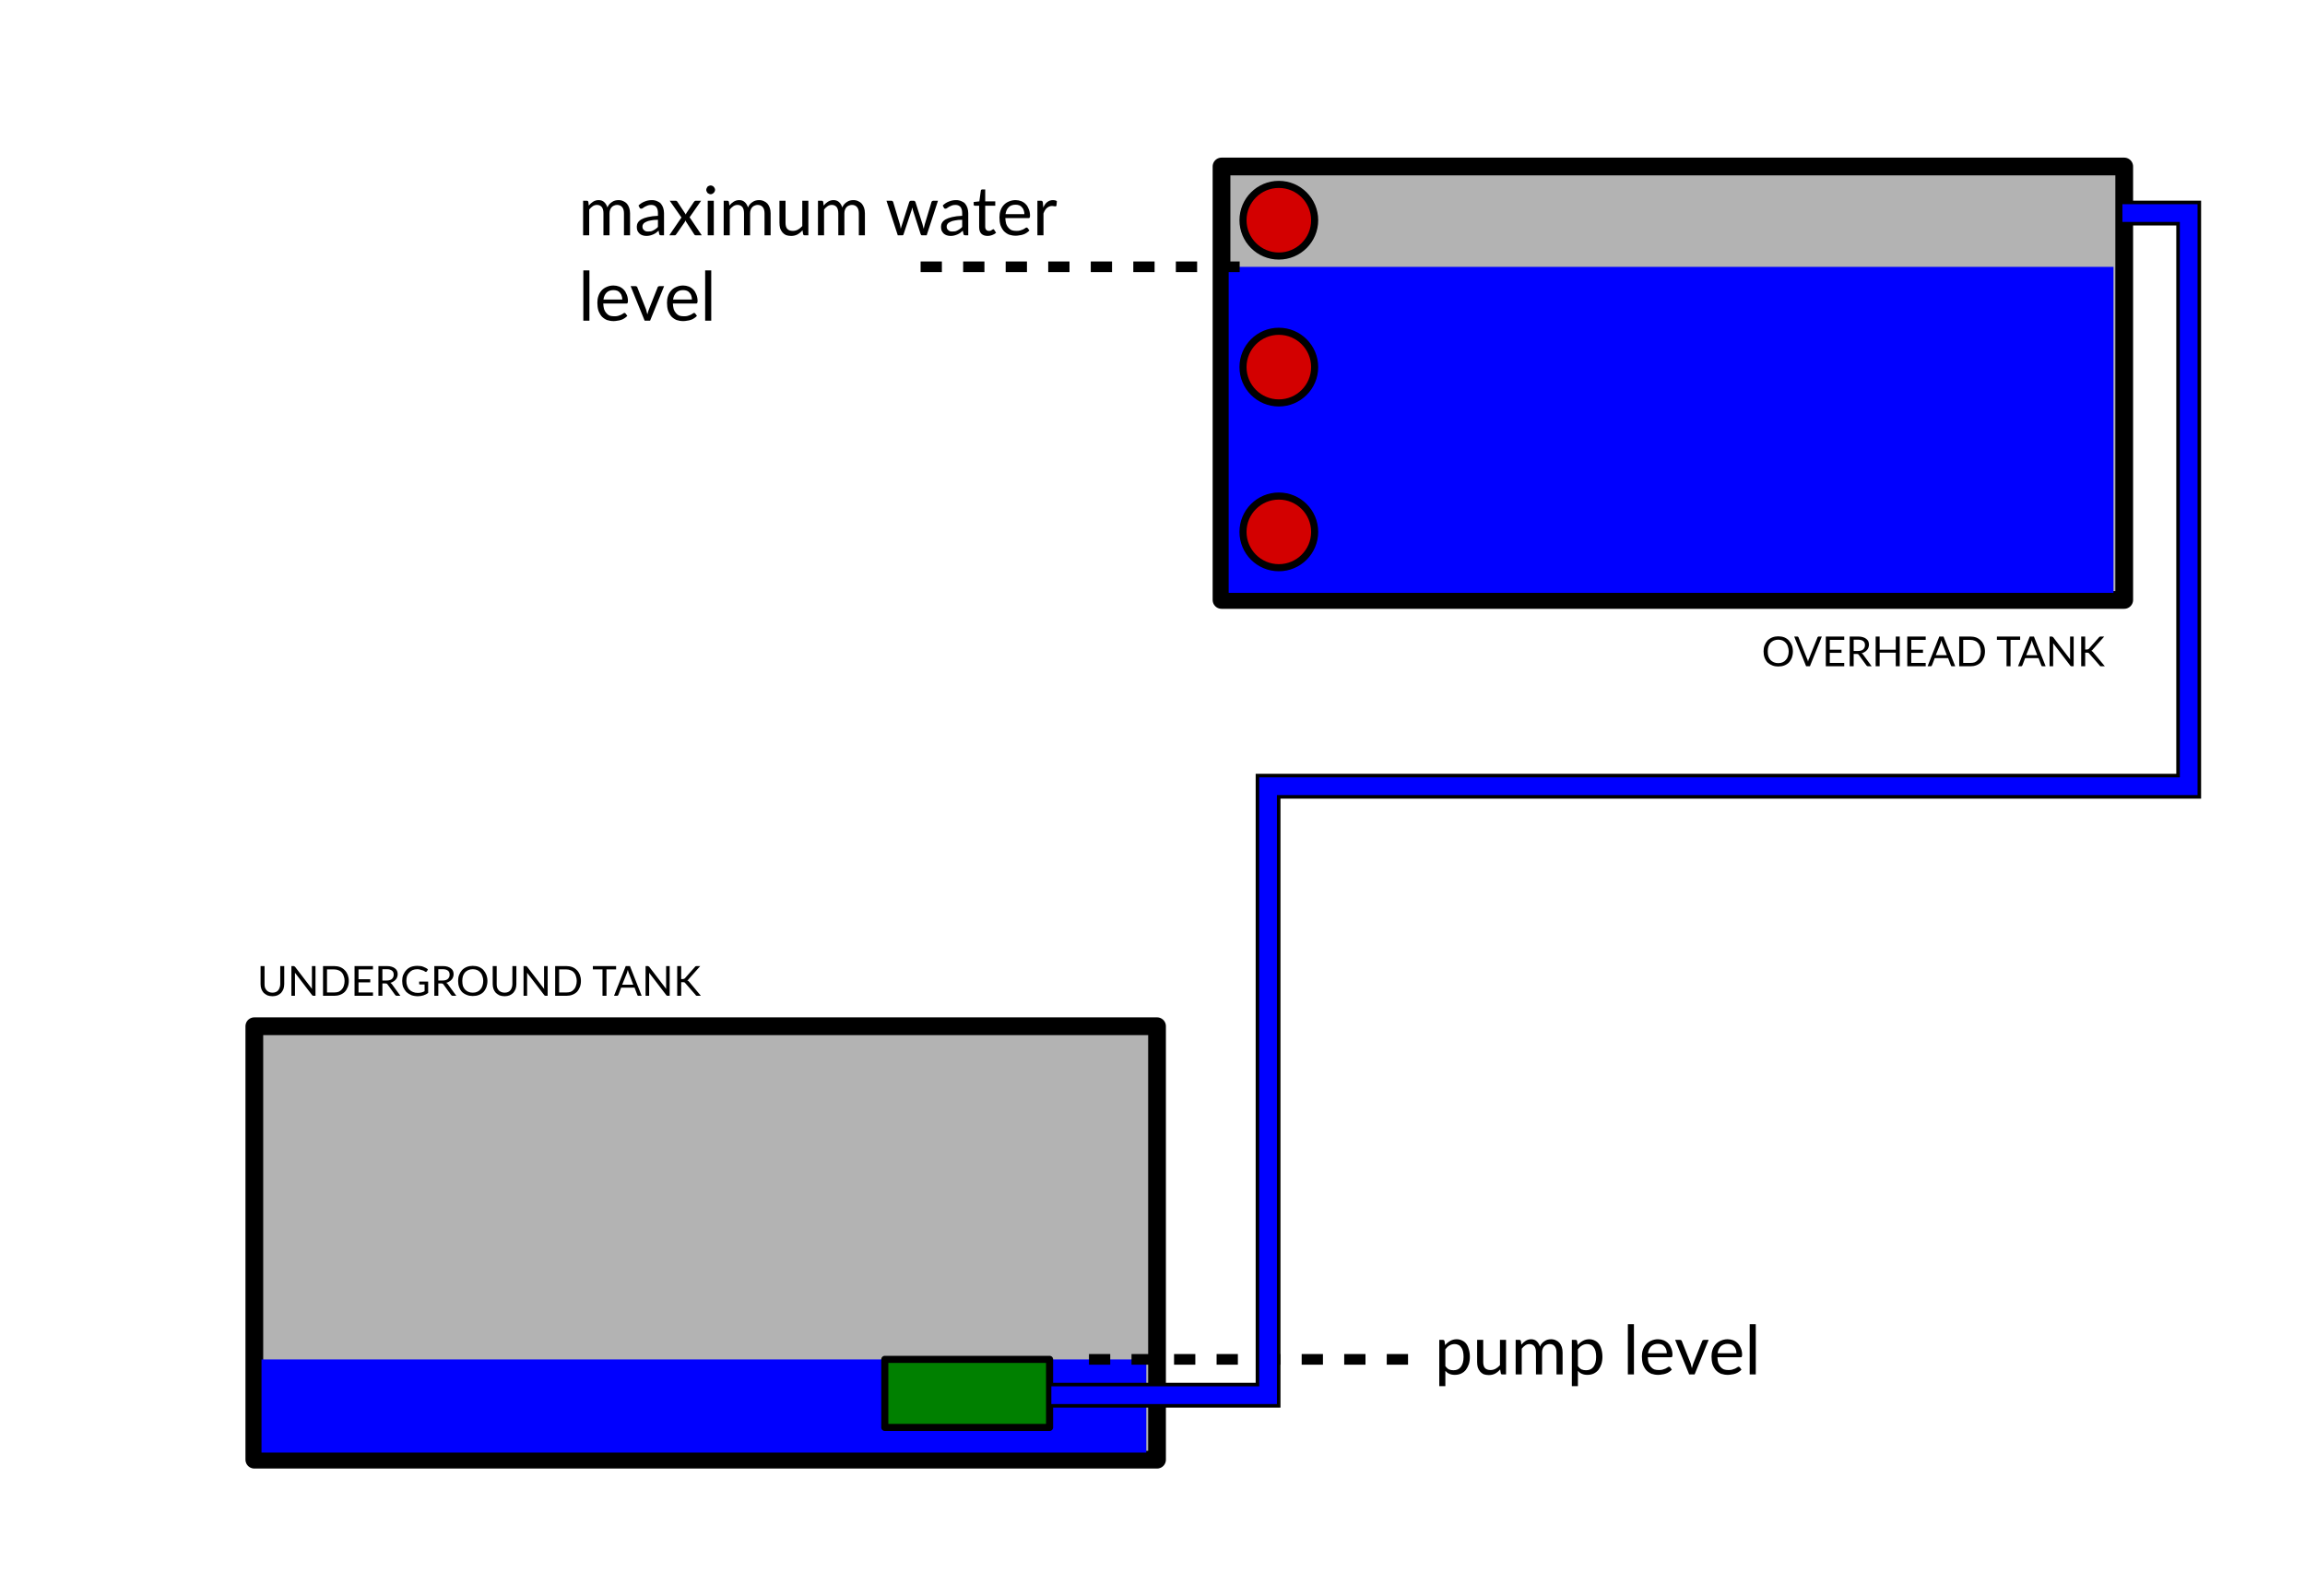
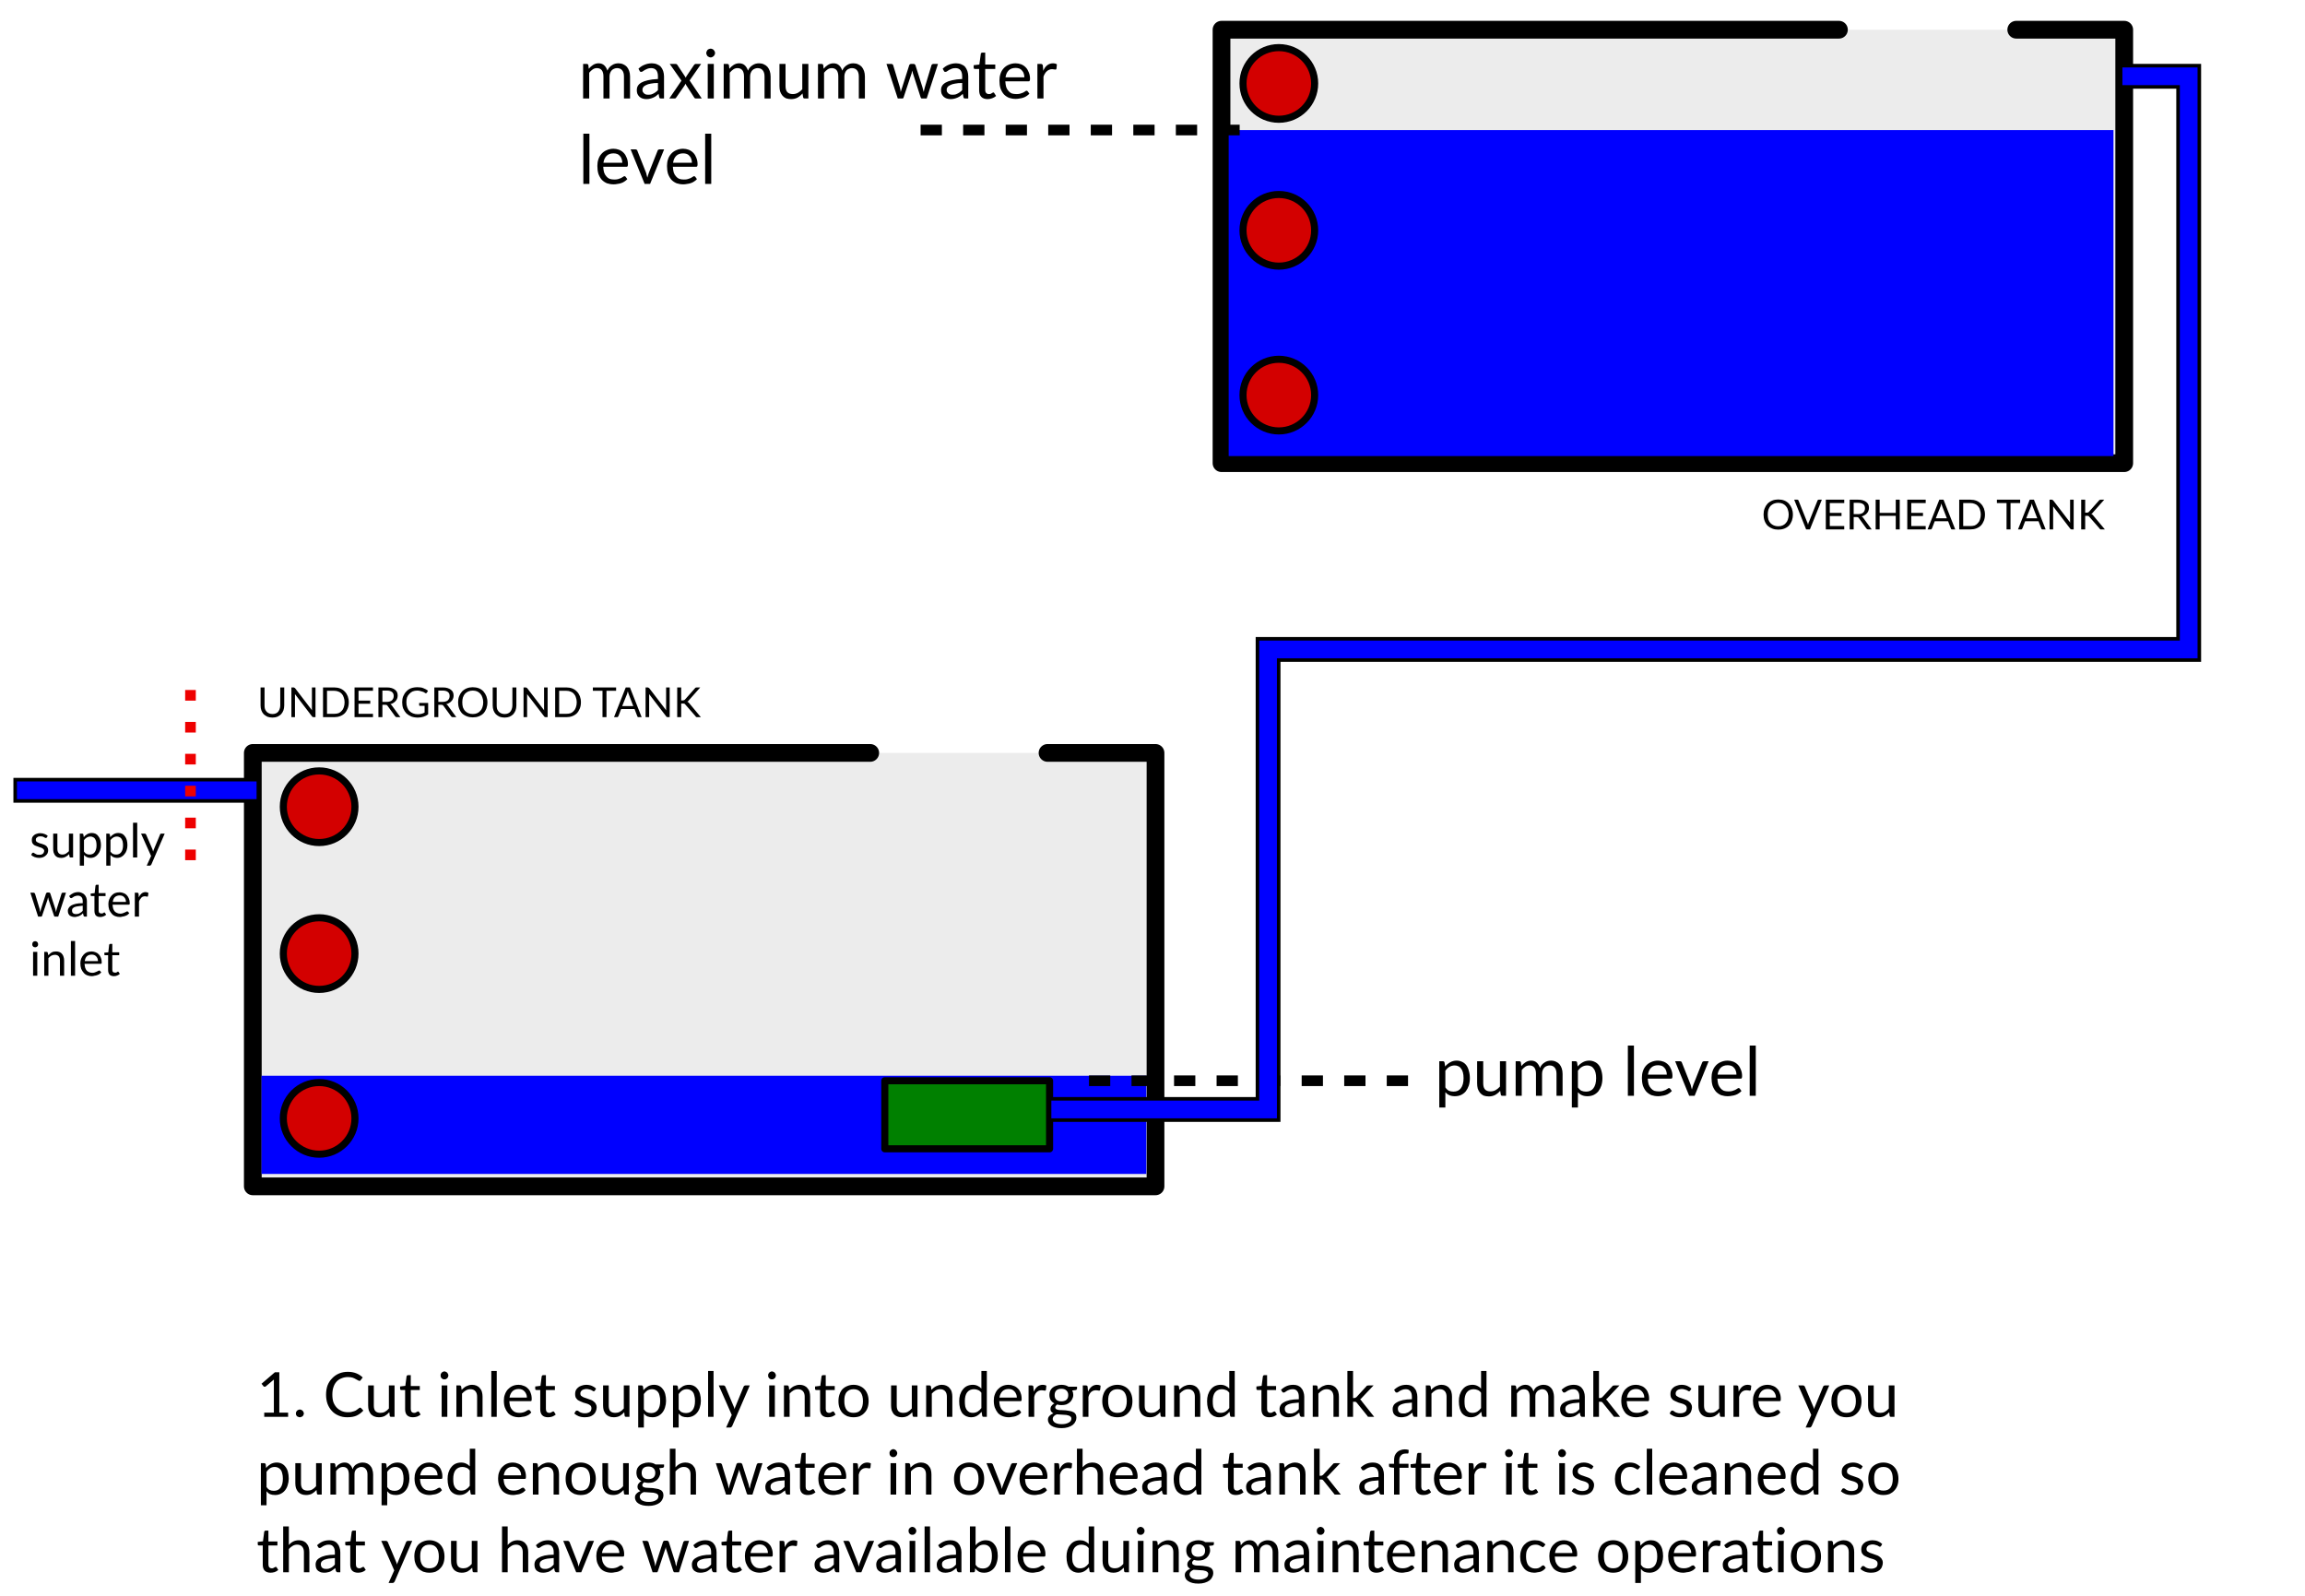
<svg xmlns="http://www.w3.org/2000/svg" width="650" height="450" viewBox="0 0 171.979 119.062" version="1.1" id="svg8">
  <defs id="defs2">
    </defs>
  <g id="layer1" transform="translate(0,-177.9375)">
-     <rect style="opacity:1;vector-effect:none;fill:#b3b3b3;fill-opacity:1;fill-rule:evenodd;stroke:#000000;stroke-width:1.323;stroke-linecap:round;stroke-linejoin:round;stroke-miterlimit:4;stroke-dasharray:none;stroke-dashoffset:0;stroke-opacity:1;marker:none" id="rect10" width="67.352" height="32.34" x="91.139" y="190.359" />
-     <rect y="197.848" x="91.673" height="24.322" width="66.016" id="rect12" style="opacity:1;vector-effect:none;fill:#0000ff;fill-opacity:1;fill-rule:evenodd;stroke:none;stroke-width:1.323;stroke-linecap:round;stroke-linejoin:round;stroke-miterlimit:4;stroke-dasharray:none;stroke-dashoffset:0;stroke-opacity:0.278;marker:none" />
-     <circle style="opacity:1;vector-effect:none;fill:#d30000;fill-opacity:1;fill-rule:evenodd;stroke:#000000;stroke-width:0.529;stroke-linecap:round;stroke-linejoin:round;stroke-miterlimit:4;stroke-dasharray:none;stroke-dashoffset:0;stroke-opacity:1;marker:none" id="path822" cx="95.415" cy="217.621" r="2.673" />
-     <circle r="2.673" cy="205.327" cx="95.415" id="circle824" style="opacity:1;vector-effect:none;fill:#d30000;fill-opacity:1;fill-rule:evenodd;stroke:#000000;stroke-width:0.529;stroke-linecap:round;stroke-linejoin:round;stroke-miterlimit:4;stroke-dasharray:none;stroke-dashoffset:0;stroke-opacity:1;marker:none" />
-     <circle style="opacity:1;vector-effect:none;fill:#d30000;fill-opacity:1;fill-rule:evenodd;stroke:#000000;stroke-width:0.529;stroke-linecap:round;stroke-linejoin:round;stroke-miterlimit:4;stroke-dasharray:none;stroke-dashoffset:0;stroke-opacity:1;marker:none" id="circle826" cx="95.415" cy="194.368" r="2.673" />
-     <rect y="254.504" x="18.976" height="32.34" width="67.352" id="rect828" style="opacity:1;vector-effect:none;fill:#b3b3b3;fill-opacity:1;fill-rule:evenodd;stroke:#000000;stroke-width:1.323;stroke-linecap:round;stroke-linejoin:round;stroke-miterlimit:4;stroke-dasharray:none;stroke-dashoffset:0;stroke-opacity:1;marker:none" />
-     <rect style="opacity:1;vector-effect:none;fill:#0000ff;fill-opacity:1;fill-rule:evenodd;stroke:none;stroke-width:1.323;stroke-linecap:round;stroke-linejoin:round;stroke-miterlimit:4;stroke-dasharray:none;stroke-dashoffset:0;stroke-opacity:0.278;marker:none" id="rect830" width="66.016" height="6.949" x="19.511" y="279.366" />
-     <rect style="opacity:1;vector-effect:none;fill:#008000;fill-opacity:1;fill-rule:evenodd;stroke:#000000;stroke-width:0.529;stroke-linecap:round;stroke-linejoin:round;stroke-miterlimit:4;stroke-dasharray:none;stroke-dashoffset:0;stroke-opacity:1;marker:none" id="rect832" width="12.294" height="5.078" x="66.016" y="279.36" />
-     <path style="fill:none;stroke:#000000;stroke-width:0.794;stroke-linecap:butt;stroke-linejoin:miter;stroke-opacity:1;stroke-miterlimit:4;stroke-dasharray:1.587,1.587;stroke-dashoffset:0" d="M 81.25,279.36 H 106.373" id="path834" />
-     <text xml:space="preserve" style="font-style:normal;font-variant:normal;font-weight:normal;font-stretch:normal;font-size:5.098px;line-height:1.25;font-family:Lato;-inkscape-font-specification:Lato;letter-spacing:0px;word-spacing:0px;fill:#000000;fill-opacity:1;stroke:none;stroke-width:0.265" x="107.027" y="280.483" id="text838">
-       <tspan id="tspan836" x="107.027" y="280.483" style="stroke-width:0.265">pump level</tspan>
+     <path style="opacity:1;vector-effect:none;fill:#ececec;fill-opacity:1;fill-rule:evenodd;stroke:#000000;stroke-width:1.323;stroke-linecap:round;stroke-linejoin:round;stroke-miterlimit:4;stroke-dasharray:none;stroke-dashoffset:0;stroke-opacity:1;marker:none" d="m 150.435,180.154 h 8.056 V 212.494 H 91.139 v -32.34 h 46.066" id="rect10" />
+     <rect y="187.643" x="91.673" height="24.322" width="66.016" id="rect12" style="opacity:1;vector-effect:none;fill:#0000ff;fill-opacity:1;fill-rule:evenodd;stroke:none;stroke-width:1.323;stroke-linecap:round;stroke-linejoin:round;stroke-miterlimit:4;stroke-dasharray:none;stroke-dashoffset:0;stroke-opacity:0.278;marker:none" />
+     <circle style="opacity:1;vector-effect:none;fill:#d30000;fill-opacity:1;fill-rule:evenodd;stroke:#000000;stroke-width:0.529;stroke-linecap:round;stroke-linejoin:round;stroke-miterlimit:4;stroke-dasharray:none;stroke-dashoffset:0;stroke-opacity:1;marker:none" id="path822" cx="95.415" cy="207.416" r="2.673" />
+     <circle r="2.673" cy="195.121" cx="95.415" id="circle824" style="opacity:1;vector-effect:none;fill:#d30000;fill-opacity:1;fill-rule:evenodd;stroke:#000000;stroke-width:0.529;stroke-linecap:round;stroke-linejoin:round;stroke-miterlimit:4;stroke-dasharray:none;stroke-dashoffset:0;stroke-opacity:1;marker:none" />
+     <circle style="opacity:1;vector-effect:none;fill:#d30000;fill-opacity:1;fill-rule:evenodd;stroke:#000000;stroke-width:0.529;stroke-linecap:round;stroke-linejoin:round;stroke-miterlimit:4;stroke-dasharray:none;stroke-dashoffset:0;stroke-opacity:1;marker:none" id="circle826" cx="95.415" cy="184.163" r="2.673" />
+     <path style="opacity:1;vector-effect:none;fill:#ececec;fill-opacity:1;fill-rule:evenodd;stroke:#000000;stroke-width:1.323;stroke-linecap:round;stroke-linejoin:round;stroke-miterlimit:4;stroke-dasharray:none;stroke-dashoffset:0;stroke-opacity:1;marker:none" d="m 78.158,234.112 h 8.056 v 32.34 H 18.863 v -32.34 h 46.066" id="rect10-3" />
+     <rect style="opacity:1;vector-effect:none;fill:#0000ff;fill-opacity:1;fill-rule:evenodd;stroke:none;stroke-width:1.323;stroke-linecap:round;stroke-linejoin:round;stroke-miterlimit:4;stroke-dasharray:none;stroke-dashoffset:0;stroke-opacity:0.278;marker:none" id="rect830" width="66.016" height="7.327" x="19.511" y="258.199" />
+     <rect style="opacity:1;vector-effect:none;fill:#008000;fill-opacity:1;fill-rule:evenodd;stroke:#000000;stroke-width:0.529;stroke-linecap:round;stroke-linejoin:round;stroke-miterlimit:4;stroke-dasharray:none;stroke-dashoffset:0;stroke-opacity:1;marker:none" id="rect832" width="12.294" height="5.078" x="66.016" y="258.572" />
+     <path style="fill:none;stroke:#000000;stroke-width:0.794;stroke-linecap:butt;stroke-linejoin:miter;stroke-miterlimit:4;stroke-dasharray:1.587, 1.587;stroke-dashoffset:0;stroke-opacity:1" d="M 81.25,258.572 H 106.373" id="path834" />
+     <text xml:space="preserve" style="font-style:normal;font-variant:normal;font-weight:normal;font-stretch:normal;font-size:5.098px;line-height:1.25;font-family:Lato;-inkscape-font-specification:Lato;letter-spacing:0px;word-spacing:0px;fill:#000000;fill-opacity:1;stroke:none;stroke-width:0.265" x="107.027" y="259.695" id="text838">
+       <tspan id="tspan836" x="107.027" y="259.695" style="stroke-width:0.265">pump level</tspan>
    </text>
-     <path id="path859" d="M 68.688,197.843 H 93.812" style="fill:none;stroke:#000000;stroke-width:0.794;stroke-linecap:butt;stroke-linejoin:miter;stroke-miterlimit:4;stroke-dasharray:1.587, 1.587;stroke-dashoffset:0;stroke-opacity:1" />
-     <text id="text863" y="195.492" x="43.15" style="font-style:normal;font-variant:normal;font-weight:normal;font-stretch:normal;font-size:5.098px;line-height:1.25;font-family:Lato;-inkscape-font-specification:Lato;letter-spacing:0px;word-spacing:0px;fill:#000000;fill-opacity:1;stroke:none;stroke-width:0.265" xml:space="preserve">
-       <tspan style="stroke-width:0.265" y="195.492" x="43.15" id="tspan861">maximum water</tspan>
-       <tspan style="stroke-width:0.265" y="201.865" x="43.15" id="tspan865">level</tspan>
+     <path id="path859" d="M 68.688,187.638 H 93.812" style="fill:none;stroke:#000000;stroke-width:0.794;stroke-linecap:butt;stroke-linejoin:miter;stroke-miterlimit:4;stroke-dasharray:1.587, 1.587;stroke-dashoffset:0;stroke-opacity:1" />
+     <text id="text863" y="185.286" x="43.15" style="font-style:normal;font-variant:normal;font-weight:normal;font-stretch:normal;font-size:5.098px;line-height:1.25;font-family:Lato;-inkscape-font-specification:Lato;letter-spacing:0px;word-spacing:0px;fill:#000000;fill-opacity:1;stroke:none;stroke-width:0.265" xml:space="preserve">
+       <tspan style="stroke-width:0.265" y="185.286" x="43.15" id="tspan861">maximum water</tspan>
+       <tspan style="stroke-width:0.265" y="191.659" x="43.15" id="tspan865">level</tspan>
    </text>
-     <text xml:space="preserve" style="font-style:normal;font-variant:normal;font-weight:normal;font-stretch:normal;font-size:3.089px;line-height:1.25;font-family:Lato;-inkscape-font-specification:Lato;letter-spacing:0px;word-spacing:0px;fill:#000000;fill-opacity:1;stroke:none;stroke-width:0.265" x="131.443" y="227.646" id="text871">
-       <tspan id="tspan869" x="131.443" y="227.646" style="stroke-width:0.265">OVERHEAD TANK</tspan>
+     <text xml:space="preserve" style="font-style:normal;font-variant:normal;font-weight:normal;font-stretch:normal;font-size:3.089px;line-height:1.25;font-family:Lato;-inkscape-font-specification:Lato;letter-spacing:0px;word-spacing:0px;fill:#000000;fill-opacity:1;stroke:none;stroke-width:0.265" x="131.443" y="217.44" id="text871">
+       <tspan id="tspan869" x="131.443" y="217.44" style="stroke-width:0.265">OVERHEAD TANK</tspan>
    </text>
-     <text id="text877" y="252.234" x="19.19" style="font-style:normal;font-variant:normal;font-weight:normal;font-stretch:normal;font-size:3.089px;line-height:1.25;font-family:Lato;-inkscape-font-specification:Lato;letter-spacing:0px;word-spacing:0px;fill:#000000;fill-opacity:1;stroke:none;stroke-width:0.265" xml:space="preserve">
-       <tspan style="stroke-width:0.265" y="252.234" x="19.19" id="tspan875">UNDERGROUND TANK</tspan>
+     <text id="text877" y="231.446" x="19.19" style="font-style:normal;font-variant:normal;font-weight:normal;font-stretch:normal;font-size:3.089px;line-height:1.25;font-family:Lato;-inkscape-font-specification:Lato;letter-spacing:0px;word-spacing:0px;fill:#000000;fill-opacity:1;stroke:none;stroke-width:0.265" xml:space="preserve">
+       <tspan style="stroke-width:0.265" y="231.446" x="19.19" id="tspan875">UNDERGROUND TANK</tspan>
    </text>
-     <path style="color:#000000;font-style:normal;font-variant:normal;font-weight:normal;font-stretch:normal;font-size:medium;line-height:normal;font-family:sans-serif;font-variant-ligatures:normal;font-variant-position:normal;font-variant-caps:normal;font-variant-numeric:normal;font-variant-alternates:normal;font-feature-settings:normal;text-indent:0;text-align:start;text-decoration:none;text-decoration-line:none;text-decoration-style:solid;text-decoration-color:#000000;letter-spacing:normal;word-spacing:normal;text-transform:none;writing-mode:lr-tb;direction:ltr;text-orientation:mixed;dominant-baseline:auto;baseline-shift:baseline;text-anchor:start;white-space:normal;shape-padding:0;clip-rule:nonzero;display:inline;overflow:visible;visibility:visible;opacity:1;isolation:auto;mix-blend-mode:normal;color-interpolation:sRGB;color-interpolation-filters:linearRGB;solid-color:#000000;solid-opacity:1;vector-effect:none;fill:#0000ff;fill-opacity:1;fill-rule:nonzero;stroke:#000000;stroke-width:0.265;stroke-linecap:butt;stroke-linejoin:miter;stroke-miterlimit:4;stroke-dasharray:none;stroke-dashoffset:0;stroke-opacity:1;color-rendering:auto;image-rendering:auto;shape-rendering:auto;text-rendering:auto;enable-background:accumulate" d="m 158.223,193.041 v 1.586 l 4.285,0 v 41.176 H 93.82 v 45.436 H 78.31 v 1.588 H 95.406 v -45.436 h 68.689 v -44.35 z" id="path895" />
+     <path style="color:#000000;font-style:normal;font-variant:normal;font-weight:normal;font-stretch:normal;font-size:medium;line-height:normal;font-family:sans-serif;font-variant-ligatures:normal;font-variant-position:normal;font-variant-caps:normal;font-variant-numeric:normal;font-variant-alternates:normal;font-feature-settings:normal;text-indent:0;text-align:start;text-decoration:none;text-decoration-line:none;text-decoration-style:solid;text-decoration-color:#000000;letter-spacing:normal;word-spacing:normal;text-transform:none;writing-mode:lr-tb;direction:ltr;text-orientation:mixed;dominant-baseline:auto;baseline-shift:baseline;text-anchor:start;white-space:normal;shape-padding:0;clip-rule:nonzero;display:inline;overflow:visible;visibility:visible;opacity:1;isolation:auto;mix-blend-mode:normal;color-interpolation:sRGB;color-interpolation-filters:linearRGB;solid-color:#000000;solid-opacity:1;vector-effect:none;fill:#0000ff;fill-opacity:1;fill-rule:nonzero;stroke:#000000;stroke-width:0.265;stroke-linecap:butt;stroke-linejoin:miter;stroke-miterlimit:4;stroke-dasharray:none;stroke-dashoffset:0;stroke-opacity:1;color-rendering:auto;image-rendering:auto;shape-rendering:auto;text-rendering:auto;enable-background:accumulate" d="m 158.223,182.836 v 1.586 h 4.285 v 41.176 H 93.82 v 34.323 H 78.31 v 1.588 H 95.406 v -34.323 h 68.689 v -44.35 z" id="path895" />
+     <text xml:space="preserve" style="font-style:normal;font-variant:normal;font-weight:normal;font-stretch:normal;font-size:4.64px;line-height:1.25;font-family:Lato;-inkscape-font-specification:Lato;letter-spacing:0px;word-spacing:0px;fill:#000000;fill-opacity:1;stroke:none;stroke-width:0.07;stroke-miterlimit:4;stroke-dasharray:none" x="19.137" y="283.65" id="text1032">
+       <tspan x="19.137" y="283.65" style="stroke-width:0.07" id="tspan1184">1. Cut inlet supply into underground tank and make sure you</tspan>
+       <tspan x="19.137" y="289.45" style="stroke-width:0.07" id="tspan844">pumped enough water in overhead tank after it is cleaned so</tspan>
+       <tspan x="19.137" y="295.249" style="stroke-width:0.07" id="tspan846">that you have water available duing maintenance operations</tspan>
+     </text>
+     <path style="color:#000000;font-style:normal;font-variant:normal;font-weight:normal;font-stretch:normal;font-size:medium;line-height:normal;font-family:sans-serif;font-variant-ligatures:normal;font-variant-position:normal;font-variant-caps:normal;font-variant-numeric:normal;font-variant-alternates:normal;font-feature-settings:normal;text-indent:0;text-align:start;text-decoration:none;text-decoration-line:none;text-decoration-style:solid;text-decoration-color:#000000;letter-spacing:normal;word-spacing:normal;text-transform:none;writing-mode:lr-tb;direction:ltr;text-orientation:mixed;dominant-baseline:auto;baseline-shift:baseline;text-anchor:start;white-space:normal;shape-padding:0;clip-rule:nonzero;display:inline;overflow:visible;visibility:visible;opacity:1;isolation:auto;mix-blend-mode:normal;color-interpolation:sRGB;color-interpolation-filters:linearRGB;solid-color:#000000;solid-opacity:1;vector-effect:none;fill:#0000ff;fill-opacity:1;fill-rule:nonzero;stroke:#000000;stroke-width:0.265;stroke-linecap:butt;stroke-linejoin:miter;stroke-miterlimit:4;stroke-dasharray:none;stroke-dashoffset:0;stroke-opacity:1;color-rendering:auto;image-rendering:auto;shape-rendering:auto;text-rendering:auto;enable-background:accumulate" d="m 1.133,236.107 v 1.588 H 19.276 v -1.588 z" id="path1254" />
+     <text xml:space="preserve" style="font-style:normal;font-variant:normal;font-weight:normal;font-stretch:normal;font-size:3.531px;line-height:1.25;font-family:Lato;-inkscape-font-specification:Lato;letter-spacing:0px;word-spacing:0px;fill:#000000;fill-opacity:1;stroke:none;stroke-width:0.265" x="2.203" y="241.914" id="text1262">
+       <tspan id="tspan1260" x="2.203" y="241.914" style="stroke-width:0.265">supply</tspan>
+       <tspan x="2.203" y="246.327" style="stroke-width:0.265" id="tspan1268">water </tspan>
+       <tspan x="2.203" y="250.741" style="stroke-width:0.265" id="tspan1266">inlet</tspan>
+     </text>
+     <circle style="opacity:1;vector-effect:none;fill:#d30000;fill-opacity:1;fill-rule:evenodd;stroke:#000000;stroke-width:0.529;stroke-linecap:round;stroke-linejoin:round;stroke-miterlimit:4;stroke-dasharray:none;stroke-dashoffset:0;stroke-opacity:1;marker:none" id="path822-6" cx="23.812" cy="261.379" r="2.673" />
+     <circle r="2.673" cy="249.085" cx="23.812" id="circle824-7" style="opacity:1;vector-effect:none;fill:#d30000;fill-opacity:1;fill-rule:evenodd;stroke:#000000;stroke-width:0.529;stroke-linecap:round;stroke-linejoin:round;stroke-miterlimit:4;stroke-dasharray:none;stroke-dashoffset:0;stroke-opacity:1;marker:none" />
+     <circle style="opacity:1;vector-effect:none;fill:#d30000;fill-opacity:1;fill-rule:evenodd;stroke:#000000;stroke-width:0.529;stroke-linecap:round;stroke-linejoin:round;stroke-miterlimit:4;stroke-dasharray:none;stroke-dashoffset:0;stroke-opacity:1;marker:none" id="circle826-5" cx="23.812" cy="238.127" r="2.673" />
+     <path style="fill:none;stroke:#ee0000;stroke-width:0.794;stroke-linecap:butt;stroke-linejoin:miter;stroke-miterlimit:4;stroke-dasharray:0.794, 1.587;stroke-dashoffset:0;stroke-opacity:1" d="m 14.212,229.418 v 13.229" id="path848" />
  </g>
</svg>
